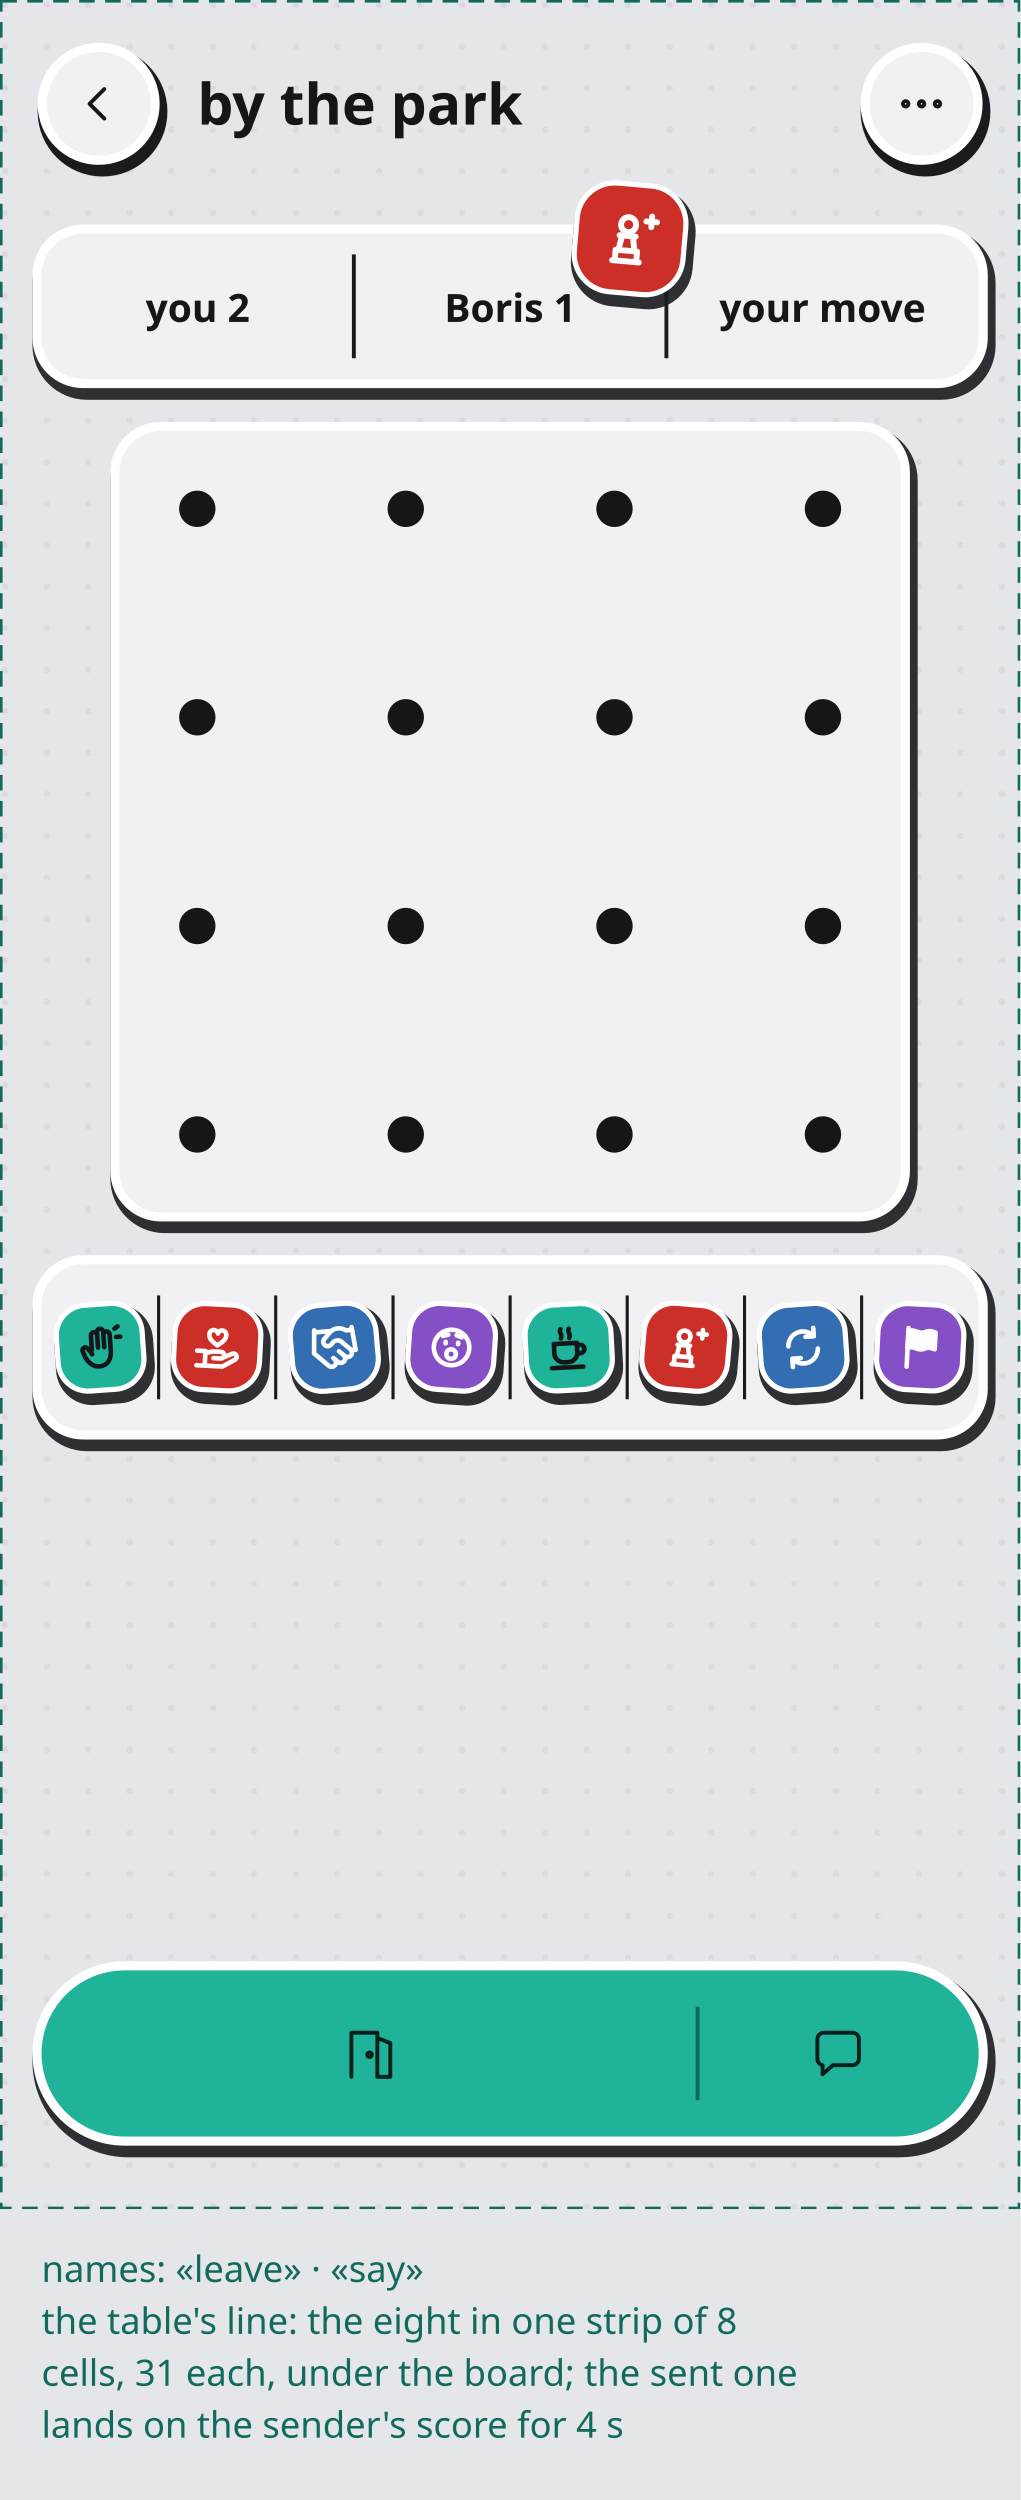
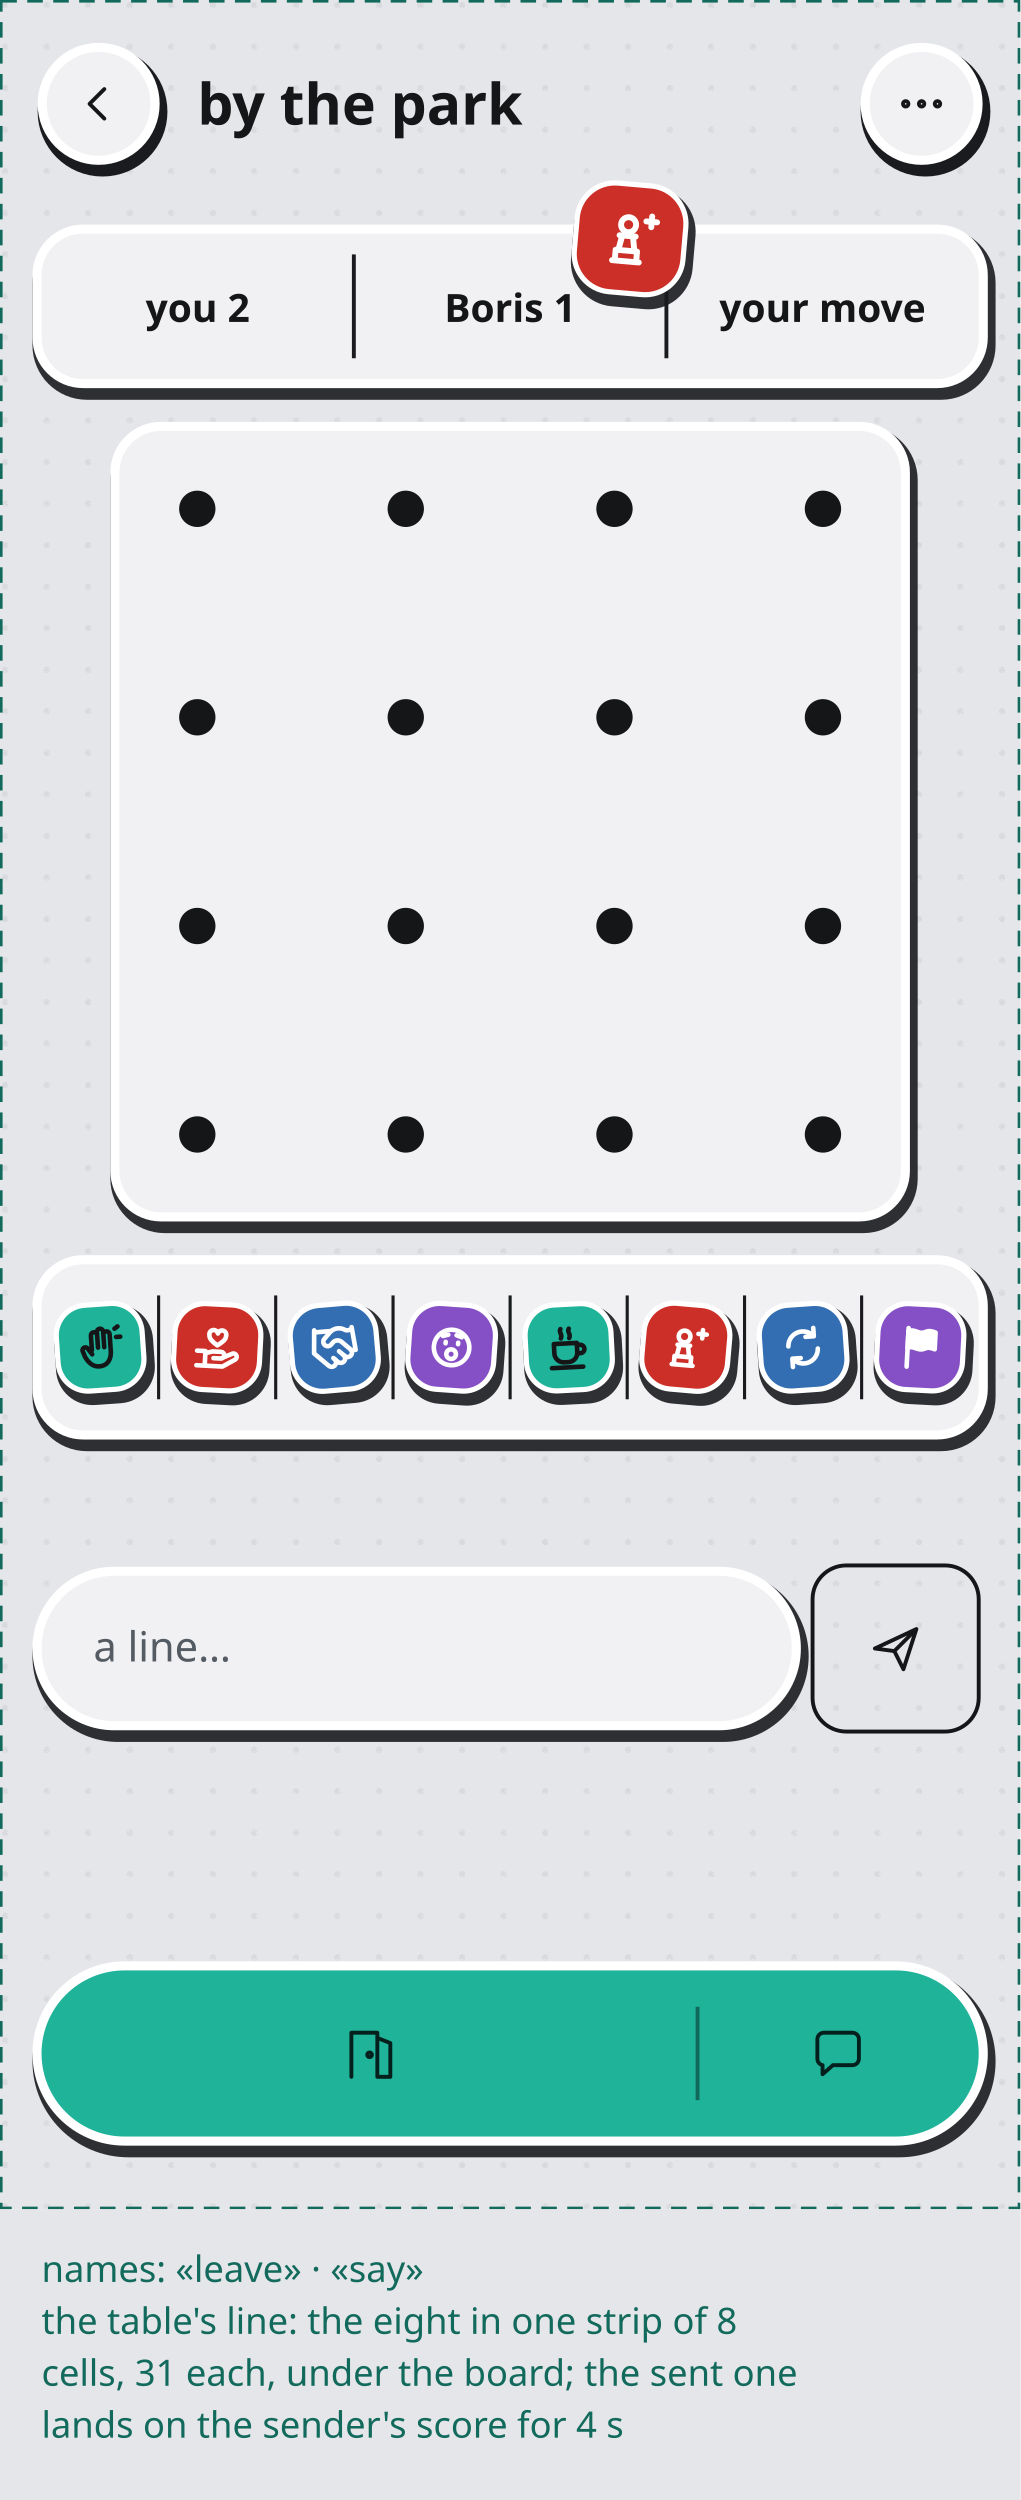
<svg xmlns="http://www.w3.org/2000/svg" width="393" height="963" viewBox="0 0 393 963">
  <defs>
    <style>@font-face{font-family:"Golos Text";font-weight:400 700;src:url(fonts/golos.ttf)}@font-face{font-family:"Russo One";src:url(fonts/russo.ttf)}</style>
    <pattern id="dots" width="16" height="16" patternUnits="userSpaceOnUse">
      <circle cx="2" cy="2" r="1.2" fill="#d7d9dd" />
    </pattern>
  </defs>
  <rect width="393" height="851" fill="#e5e6e9" />
  <rect width="393" height="851" fill="url(#dots)" />
  <g transform="rotate(0 38.0 40)">
    <circle cx="39.5" cy="43" r="20" fill="#1a1b1e" stroke="#1a1b1e" stroke-width="10" />
    <circle cx="38.0" cy="40" r="20" fill="#f1f1f3" stroke="#ffffff" stroke-width="7" paint-order="stroke" />
    <g transform="translate(27.5 29.5) scale(0.875)" fill="none" stroke="#141618" stroke-width="1.71" stroke-linecap="round" stroke-linejoin="round">
      <path d="M14.5 5.5 L8 12 L14.5 18.5" />
    </g>
  </g>
  <text x="76.0" y="48" font-family="Golos Text" font-weight="600" font-size="22" fill="#141618" text-anchor="start">by the park</text>
  <g transform="rotate(0 355.0 40)">
    <circle cx="356.5" cy="43" r="20" fill="#1a1b1e" stroke="#1a1b1e" stroke-width="10" />
    <circle cx="355.0" cy="40" r="20" fill="#f1f1f3" stroke="#ffffff" stroke-width="7" paint-order="stroke" />
    <g transform="translate(344.5 29.5) scale(0.875)" fill="none" stroke="#141618" stroke-width="1.71" stroke-linecap="round" stroke-linejoin="round">
      <circle cx="5" cy="12" r="1.2" />
      <circle cx="12" cy="12" r="1.2" />
      <circle cx="19" cy="12" r="1.2" />
    </g>
  </g>
  <g transform="rotate(0 196.5 118.0)">
    <rect x="17.5" y="93" width="361.0" height="56" rx="16" fill="#1a1b1e" stroke="#1a1b1e" stroke-width="10" stroke-linejoin="round" opacity=".9" />
    <rect x="16.0" y="90" width="361.0" height="56" rx="16" fill="#f1f1f3" stroke="#ffffff" stroke-width="7" paint-order="stroke" />
  </g>
  <path d="M136.3 98 V138" stroke="#1a1b1e" stroke-width="1.5" />
  <path d="M256.7 98 V138" stroke="#1a1b1e" stroke-width="1.5" />
  <text x="76.167" y="124" font-family="Golos Text" font-weight="600" font-size="15" fill="#141618" text-anchor="middle">you 2</text>
  <text x="196.5" y="124" font-family="Golos Text" font-weight="600" font-size="15" fill="#141618" text-anchor="middle">Boris 1</text>
  <text x="316.833" y="124" font-family="Golos Text" font-weight="600" font-size="15" fill="#141618" text-anchor="middle">your move</text>
  <g class="sticker" data-sticker="move" transform="rotate(5 242.7 92.0)">
    <rect x="224.2" y="75.0" width="40" height="40" rx="13.6" fill="#1a1b1e" stroke="#1a1b1e" stroke-width="7.0" stroke-linejoin="round" opacity=".9" />
    <rect x="222.7" y="72.0" width="40" height="40" rx="13.6" fill="#cc2f27" stroke="#ffffff" stroke-width="4.0" paint-order="stroke" />
    <g transform="translate(230.3 79.6) scale(1.0333)" fill="none" stroke="#ffffff" stroke-width="2.2" stroke-linecap="round" stroke-linejoin="round">
      <circle cx="11" cy="6.8" r="2.8" />
      <path d="M8 11 H14 M9 11 L8 16.5 H14 L13 11 M6 20.5 H16 M7 16.5 H15 V20.5 H7 Z M19.5 3 V7 M17.5 5 H21.5" />
    </g>
  </g>
  <g transform="rotate(0 196.5 316.5)">
    <rect x="47.5" y="169" width="301.0" height="301.0" rx="16" fill="#1a1b1e" stroke="#1a1b1e" stroke-width="10" stroke-linejoin="round" opacity=".9" />
    <rect x="46.0" y="166" width="301.0" height="301.0" rx="16" fill="#f1f1f3" stroke="#ffffff" stroke-width="7" paint-order="stroke" />
  </g>
  <circle cx="76.0" cy="196.0" r="7" fill="#141618" />
  <circle cx="76.0" cy="276.3" r="7" fill="#141618" />
  <circle cx="76.0" cy="356.7" r="7" fill="#141618" />
  <circle cx="76.0" cy="437.0" r="7" fill="#141618" />
  <circle cx="156.3" cy="196.0" r="7" fill="#141618" />
  <circle cx="156.3" cy="276.3" r="7" fill="#141618" />
  <circle cx="156.3" cy="356.7" r="7" fill="#141618" />
  <circle cx="156.3" cy="437.0" r="7" fill="#141618" />
  <circle cx="236.7" cy="196.0" r="7" fill="#141618" />
  <circle cx="236.7" cy="276.3" r="7" fill="#141618" />
  <circle cx="236.7" cy="356.7" r="7" fill="#141618" />
  <circle cx="236.7" cy="437.0" r="7" fill="#141618" />
  <circle cx="317.0" cy="196.0" r="7" fill="#141618" />
  <circle cx="317.0" cy="276.3" r="7" fill="#141618" />
  <circle cx="317.0" cy="356.7" r="7" fill="#141618" />
  <circle cx="317.0" cy="437.0" r="7" fill="#141618" />
  <g transform="rotate(0 196.5 519.0)">
    <rect x="17.5" y="490.0" width="361.0" height="64" rx="16" fill="#1a1b1e" stroke="#1a1b1e" stroke-width="10" stroke-linejoin="round" opacity=".9" />
    <rect x="16.0" y="487.0" width="361.0" height="64" rx="16" fill="#f1f1f3" stroke="#ffffff" stroke-width="7" paint-order="stroke" />
  </g>
  <path d="M61.1 499.0 V539.0" stroke="#1a1b1e" stroke-width="1.2" />
  <path d="M106.2 499.0 V539.0" stroke="#1a1b1e" stroke-width="1.2" />
  <path d="M151.4 499.0 V539.0" stroke="#1a1b1e" stroke-width="1.2" />
  <path d="M196.5 499.0 V539.0" stroke="#1a1b1e" stroke-width="1.2" />
  <path d="M241.6 499.0 V539.0" stroke="#1a1b1e" stroke-width="1.2" />
  <path d="M286.8 499.0 V539.0" stroke="#1a1b1e" stroke-width="1.2" />
  <path d="M331.9 499.0 V539.0" stroke="#1a1b1e" stroke-width="1.2" />
  <g class="sticker" data-sticker="hi" transform="rotate(-4 38.6 519.0)">
    <rect x="24.5" y="506.4" width="31.125" height="31.125" rx="10.6" fill="#1a1b1e" stroke="#1a1b1e" stroke-width="7.0" stroke-linejoin="round" opacity=".9" />
    <rect x="23.0" y="503.4" width="31.125" height="31.125" rx="10.6" fill="#1fb39a" stroke="#ffffff" stroke-width="4.0" paint-order="stroke" />
    <g transform="translate(28.9 509.4) scale(0.8041)" fill="none" stroke="#141618" stroke-width="2.2" stroke-linecap="round" stroke-linejoin="round">
      <path d="M8 13 V6 A1.5 1.5 0 0 1 11 6 V12 M11 11 V4.5 A1.5 1.5 0 0 1 14 4.5 V12 M14 11 V6 A1.5 1.5 0 0 1 17 6 V14 C17 18 15 21 11 21 C8 21 6 19 4.5 16 L3.5 13 A1.4 1.4 0 0 1 6 12 L8 15" />
      <path d="M19.5 3.5 L21 2.5 M20 7.5 H22" />
    </g>
  </g>
  <g class="sticker" data-sticker="thanks" transform="rotate(3 83.7 519.0)">
    <rect x="69.6" y="506.4" width="31.125" height="31.125" rx="10.6" fill="#1a1b1e" stroke="#1a1b1e" stroke-width="7.0" stroke-linejoin="round" opacity=".9" />
    <rect x="68.1" y="503.4" width="31.125" height="31.125" rx="10.6" fill="#cc2f27" stroke="#ffffff" stroke-width="4.0" paint-order="stroke" />
    <g transform="translate(74.0 509.4) scale(0.8041)" fill="none" stroke="#ffffff" stroke-width="2.2" stroke-linecap="round" stroke-linejoin="round">
      <path d="M12 11 C9.5 9.3 8 8 8 6.3 A2 2 0 0 1 12 5.3 A2 2 0 0 1 16 6.3 C16 8 14.5 9.3 12 11 Z" />
      <path d="M2.5 14 H6.5 V21 H2.5 M6.5 15 L10 14 H14 A1.6 1.6 0 0 1 14 17.2 H10.5 M14 17.2 L19 14.8 A1.6 1.6 0 0 1 21 17.3 L15 21 H6.5" />
    </g>
  </g>
  <g class="sticker" data-sticker="deal" transform="rotate(-5 128.8 519.0)">
    <rect x="114.8" y="506.4" width="31.125" height="31.125" rx="10.6" fill="#1a1b1e" stroke="#1a1b1e" stroke-width="7.0" stroke-linejoin="round" opacity=".9" />
    <rect x="113.2" y="503.4" width="31.125" height="31.125" rx="10.6" fill="#336eb2" stroke="#ffffff" stroke-width="4.0" paint-order="stroke" />
    <g transform="translate(119.2 509.4) scale(0.8041)" fill="none" stroke="#ffffff" stroke-width="2.2" stroke-linecap="round" stroke-linejoin="round">
      <path d="m11 17 2 2a1 1 0 1 0 3-3" />
      <path d="m14 14 2.5 2.5a1 1 0 1 0 3-3l-3.88-3.88a3 3 0 0 0-4.24 0l-.88.88a1 1 0 1 1-3-3l2.81-2.81a5.79 5.79 0 0 1 7.06-.87l.47.28a2 2 0 0 0 1.42.25L21 4" />
      <path d="m21 3 1 11h-2" />
      <path d="M3 3 2 14l6.5 6.5a1 1 0 1 0 3-3" />
      <path d="M3 4h8" />
    </g>
  </g>
  <g class="sticker" data-sticker="wow" transform="rotate(4 173.9 519.0)">
    <rect x="159.9" y="506.4" width="31.125" height="31.125" rx="10.6" fill="#1a1b1e" stroke="#1a1b1e" stroke-width="7.0" stroke-linejoin="round" opacity=".9" />
    <rect x="158.4" y="503.4" width="31.125" height="31.125" rx="10.6" fill="#8550c5" stroke="#ffffff" stroke-width="4.0" paint-order="stroke" />
    <g transform="translate(164.3 509.4) scale(0.8041)" fill="none" stroke="#ffffff" stroke-width="2.2" stroke-linecap="round" stroke-linejoin="round">
      <circle cx="12" cy="12" r="8.5" />
      <path d="M9 9.5 V10.2 M15 9.5 V10.2 M7.5 6.8 L10 6 M16.5 6.8 L14 6" />
      <circle cx="12" cy="15.2" r="2.3" />
    </g>
  </g>
  <g class="sticker" data-sticker="coffee" transform="rotate(-3 219.1 519.0)">
    <rect x="205.0" y="506.4" width="31.125" height="31.125" rx="10.6" fill="#1a1b1e" stroke="#1a1b1e" stroke-width="7.0" stroke-linejoin="round" opacity=".9" />
    <rect x="203.5" y="503.4" width="31.125" height="31.125" rx="10.6" fill="#1fb39a" stroke="#ffffff" stroke-width="4.0" paint-order="stroke" />
    <g transform="translate(209.4 509.4) scale(0.8041)" fill="none" stroke="#141618" stroke-width="2.2" stroke-linecap="round" stroke-linejoin="round">
      <path d="M5 10 H16 V14.5 A4.5 4.5 0 0 1 11.5 19 H9.5 A4.5 4.5 0 0 1 5 14.5 Z" />
      <path d="M16 11 H17.5 A2 2 0 0 1 17.5 15 H16 M3.5 21.5 H18.5 M8.5 3 C7.5 4.5 9.5 5.5 8.5 7.5 M12.5 3 C11.5 4.5 13.5 5.5 12.5 7.5" />
    </g>
  </g>
  <g class="sticker" data-sticker="move" transform="rotate(5 264.2 519.0)">
    <rect x="250.1" y="506.4" width="31.125" height="31.125" rx="10.6" fill="#1a1b1e" stroke="#1a1b1e" stroke-width="7.0" stroke-linejoin="round" opacity=".9" />
    <rect x="248.6" y="503.4" width="31.125" height="31.125" rx="10.6" fill="#cc2f27" stroke="#ffffff" stroke-width="4.0" paint-order="stroke" />
    <g transform="translate(254.5 509.4) scale(0.8041)" fill="none" stroke="#ffffff" stroke-width="2.2" stroke-linecap="round" stroke-linejoin="round">
      <circle cx="11" cy="6.8" r="2.8" />
      <path d="M8 11 H14 M9 11 L8 16.5 H14 L13 11 M6 20.5 H16 M7 16.5 H15 V20.5 H7 Z M19.5 3 V7 M17.5 5 H21.5" />
    </g>
  </g>
  <g class="sticker" data-sticker="again" transform="rotate(-4 309.3 519.0)">
    <rect x="295.2" y="506.4" width="31.125" height="31.125" rx="10.6" fill="#1a1b1e" stroke="#1a1b1e" stroke-width="7.0" stroke-linejoin="round" opacity=".9" />
    <rect x="293.8" y="503.4" width="31.125" height="31.125" rx="10.6" fill="#336eb2" stroke="#ffffff" stroke-width="4.0" paint-order="stroke" />
    <g transform="translate(299.7 509.4) scale(0.8041)" fill="none" stroke="#ffffff" stroke-width="2.2" stroke-linecap="round" stroke-linejoin="round">
      <path d="M5 11 A7 7 0 0 1 17.5 7 M17.5 7 V3 M17.5 7 H13.5 M19 13 A7 7 0 0 1 6.5 17 M6.5 17 V21 M6.5 17 H10.5" />
    </g>
  </g>
  <g class="sticker" data-sticker="giveup" transform="rotate(3 354.4 519.0)">
    <rect x="340.4" y="506.4" width="31.125" height="31.125" rx="10.6" fill="#1a1b1e" stroke="#1a1b1e" stroke-width="7.0" stroke-linejoin="round" opacity=".9" />
    <rect x="338.9" y="503.4" width="31.125" height="31.125" rx="10.6" fill="#8550c5" stroke="#ffffff" stroke-width="4.0" paint-order="stroke" />
    <g transform="translate(344.8 509.4) scale(0.8041)" fill="none" stroke="#ffffff" stroke-width="2.2" stroke-linecap="round" stroke-linejoin="round">
      <path d="M6 21.5 V3" />
      <path d="M6 4.5 C9 3 11 6 14 4.5 C16 3.5 17.5 4 19 4.5 V12.5 C17.5 12 16 11.5 14 12.5 C11 14 9 11 6 12.5 Z" fill="#ffffff" />
    </g>
  </g>
  <g transform="rotate(0 196.5 791.0)">
    <rect x="17.5" y="762" width="361.0" height="64" rx="32.0" fill="#1a1b1e" stroke="#1a1b1e" stroke-width="10" stroke-linejoin="round" opacity=".9" />
    <rect x="16.0" y="759" width="361.0" height="64" rx="32.0" fill="#1fb39a" stroke="#ffffff" stroke-width="7" paint-order="stroke" />
  </g>
  <path d="M268.7 773 V809" stroke="#04201c" stroke-width="1.5" opacity=".5" />
  <g transform="translate(130.35 779) scale(1.0)" fill="none" stroke="#04201c" stroke-width="1.50" stroke-linecap="round" stroke-linejoin="round">
    <path d="M5 21 V4 H15 V21 M15 6 L20 8 V21 H15" />
    <circle cx="12" cy="12.5" r="0.9" />
  </g>
  <g transform="translate(310.85 779) scale(1.0)" fill="none" stroke="#04201c" stroke-width="1.50" stroke-linecap="round" stroke-linejoin="round">
    <path d="M4 6.5 A2.5 2.5 0 0 1 6.5 4 H17.5 A2.5 2.5 0 0 1 20 6.5 V14 A2.5 2.5 0 0 1 17.5 16.5 H10 L6 20 V16.5 A2.5 2.5 0 0 1 4 14Z" />
  </g>
+   <g data-part="line-row">
+     <g transform="rotate(0 160.5 635)">
+       <rect x="17.5" y="610" width="289" height="56" rx="28" fill="#1a1b1e" stroke="#1a1b1e" stroke-width="10" stroke-linejoin="round" opacity=".9" />
+       <rect x="16" y="607" width="289" height="56" rx="28" fill="#f1f1f3" stroke="#ffffff" stroke-width="7" paint-order="stroke" />
+     </g>
+     <text x="36" y="640" font-family="Golos Text" font-weight="400" font-size="16" fill="#545b63" text-anchor="start">a line…</text>
+     <rect x="313" y="603" width="64" height="64" rx="13" fill="none" stroke="#141618" stroke-width="1.5" />
+     <g transform="translate(333 623) scale(1.0)" fill="none" stroke="#141618" stroke-width="1.50" stroke-linecap="round" stroke-linejoin="round">
+       <path d="M4 12 L20 4.5 L15 20 L11.5 13Z M11.5 13 L20 4.5" />
+     </g>
+   </g>
  <rect class="frame" x="0.5" y="0.5" width="392" height="850" fill="none" stroke="#126a5c" stroke-width="1" stroke-dasharray="6 4" />
  <rect class="legend" x="0" y="851" width="393" height="112" fill="#e5e6e9" />
  <text class="note" x="16" y="879" font-family="Golos Text" font-size="14" fill="#126a5c">names: «leave» · «say»</text>
  <text class="note" x="16" y="899" font-family="Golos Text" font-size="14" fill="#126a5c">the table's line: the eight in one strip of 8</text>
  <text class="note" x="16" y="919" font-family="Golos Text" font-size="14" fill="#126a5c">cells, 31 each, under the board; the sent one</text>
  <text class="note" x="16" y="939" font-family="Golos Text" font-size="14" fill="#126a5c">lands on the sender's score for 4 s</text>
</svg>
